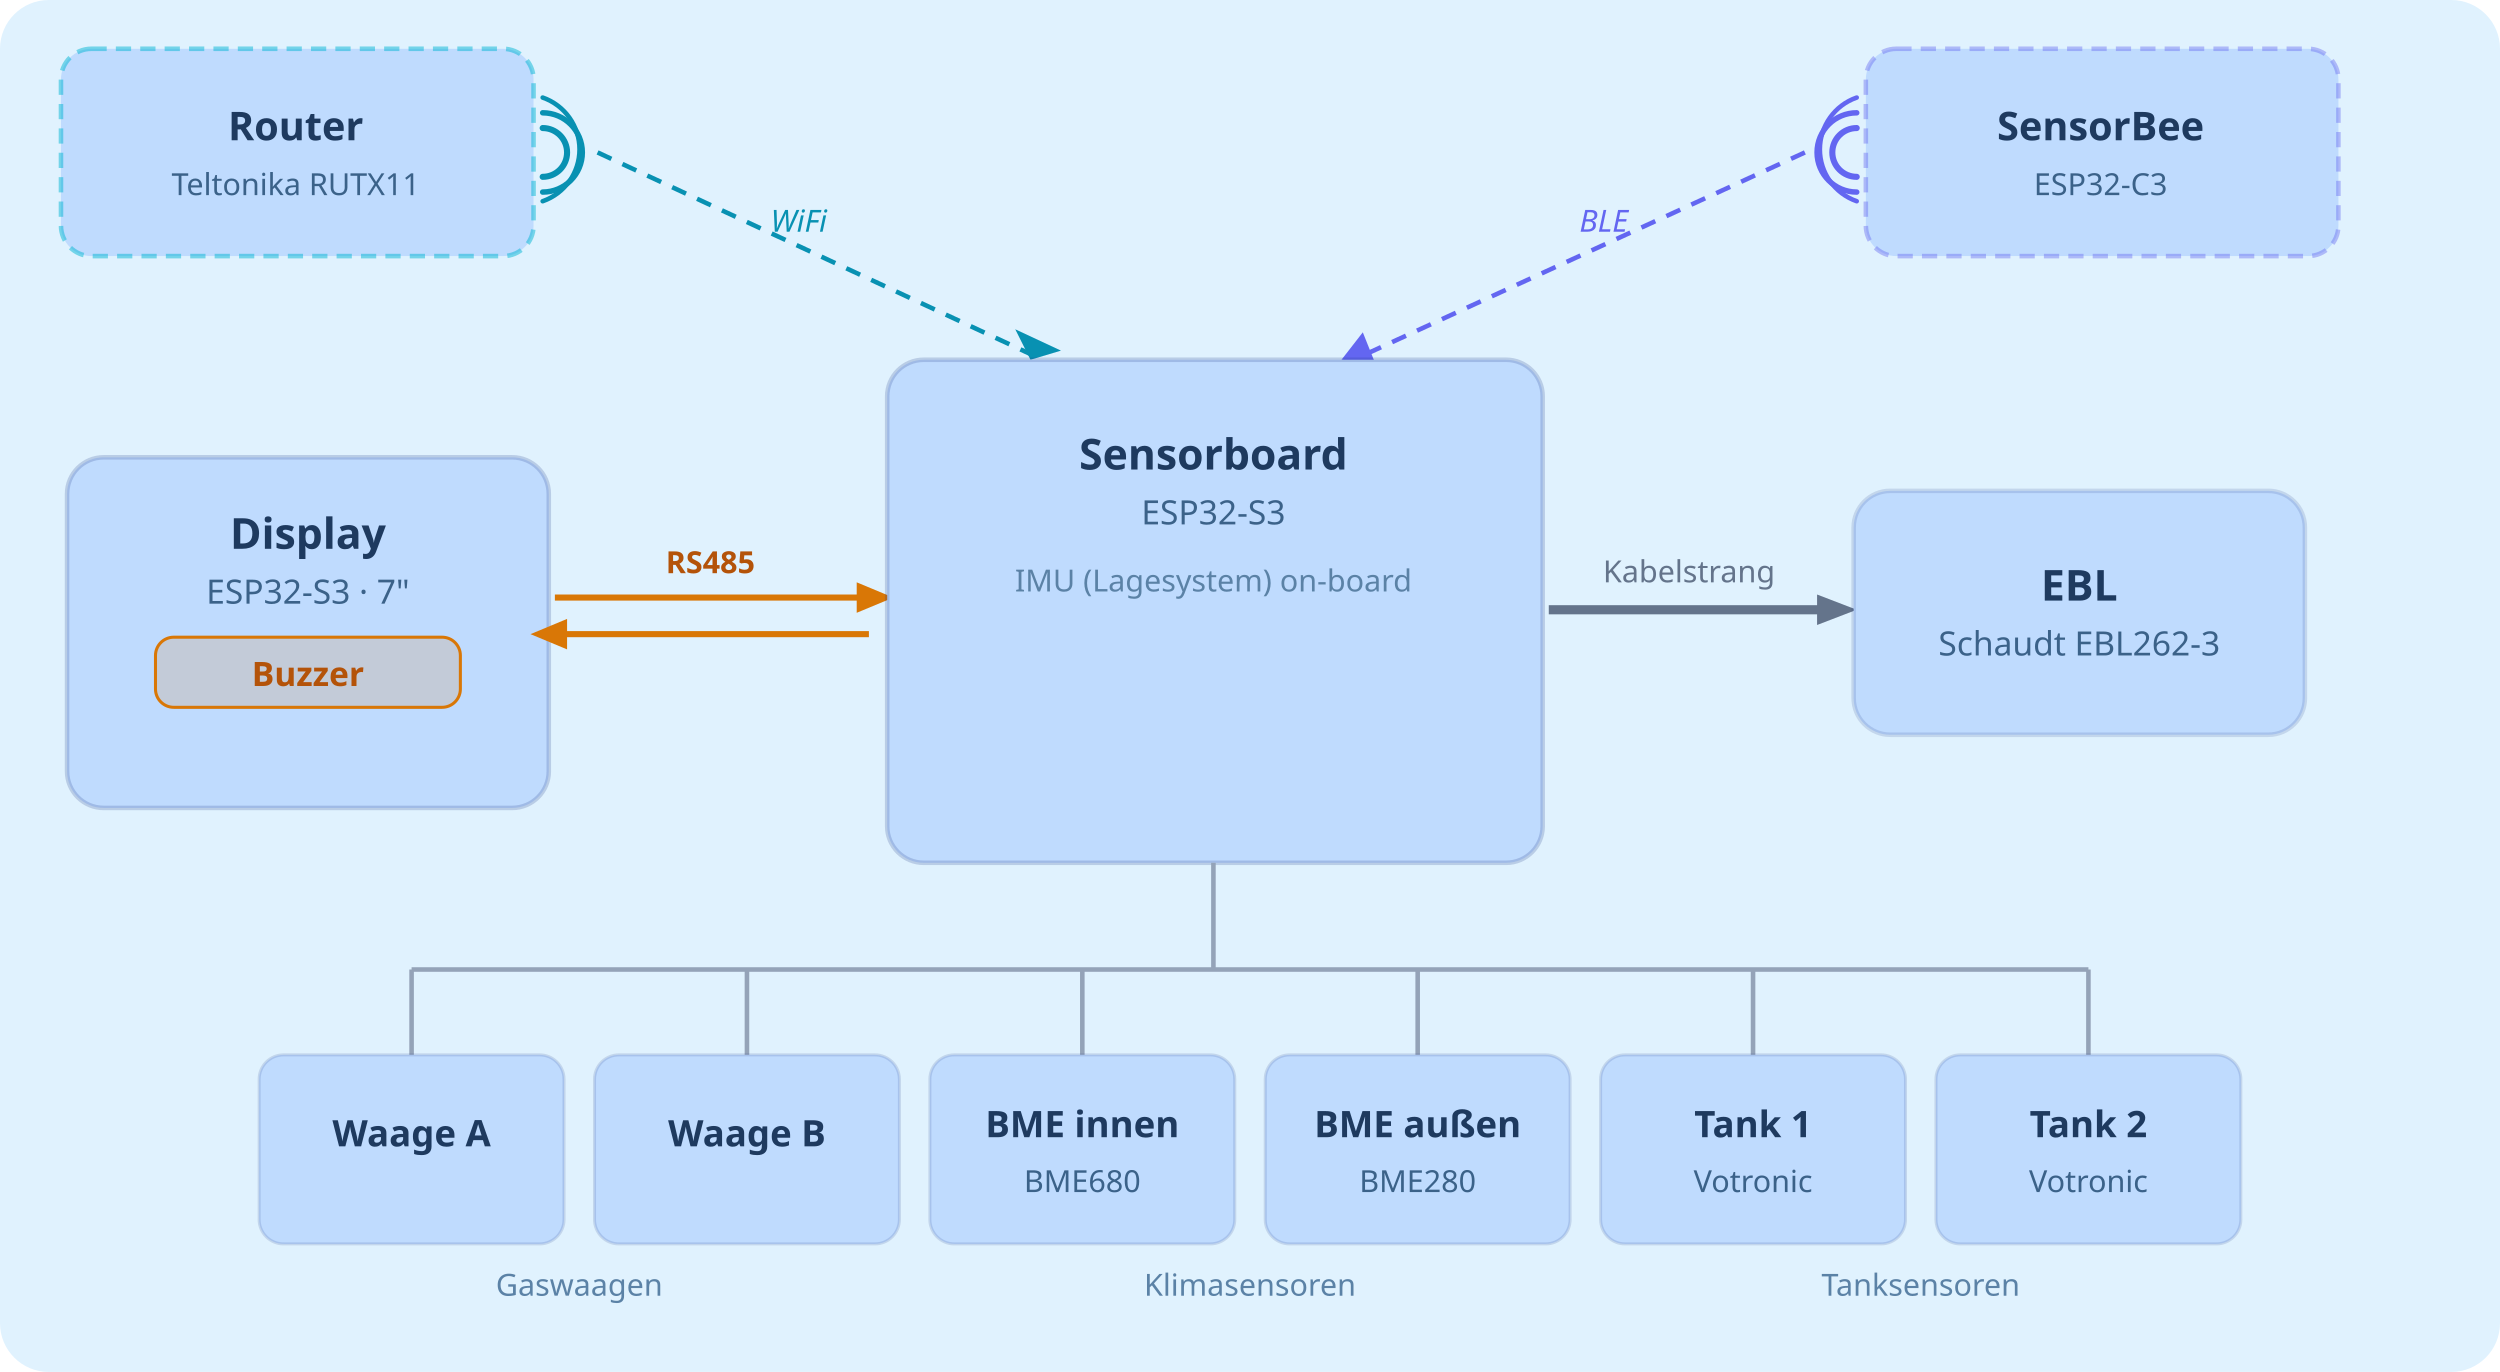
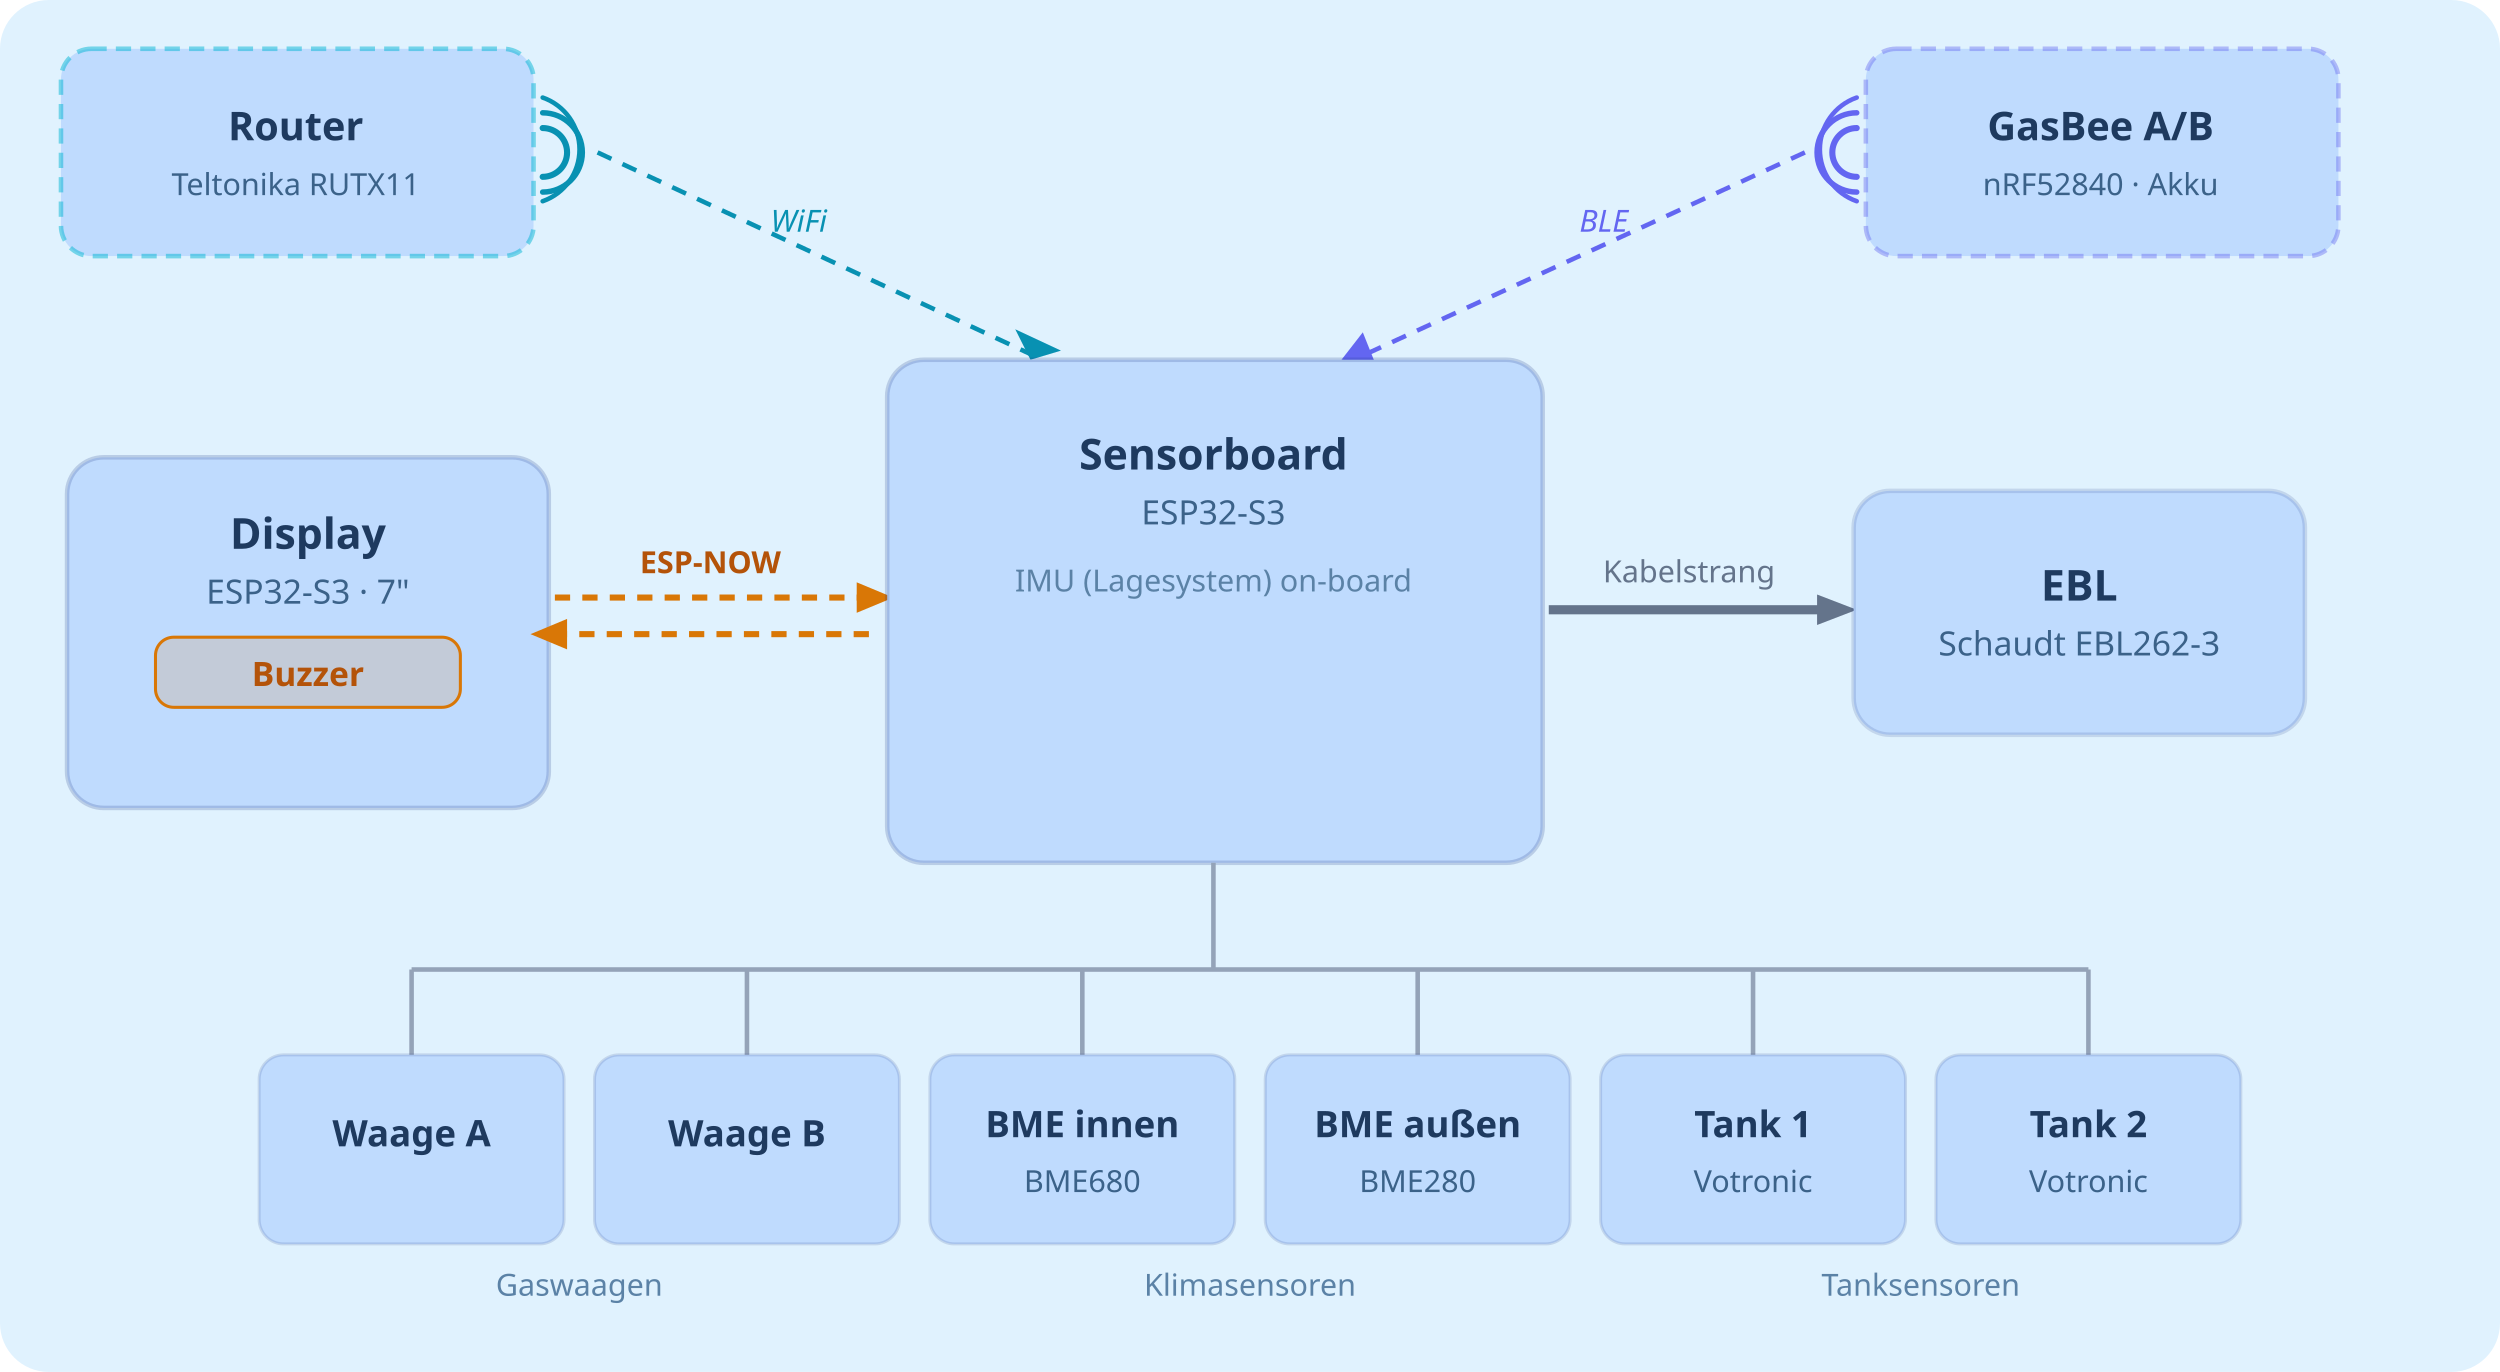
<svg xmlns="http://www.w3.org/2000/svg" viewBox="0 0 820 450" font-family="system-ui,sans-serif">
  <rect width="100%" height="100%" fill="#e0f2fe" rx="16" />
  <rect x="20" y="16" width="155" height="68" rx="10" fill="#bfdbfe" stroke="rgba(6,182,212,0.5)" stroke-width="1.5" stroke-dasharray="5,3" />
  <text x="97" y="46" text-anchor="middle" fill="#1e3a5f" font-size="13" font-weight="bold">Router</text>
  <text x="97" y="64" text-anchor="middle" fill="#3b6289" font-size="10">Teltonika RUTX11</text>
  <path d="M 178,32 A 18,18 0 0,1 178,66" fill="none" stroke="#0891b2" stroke-width="1.5" stroke-linecap="round" />
  <path d="M 178,37 A 13,13 0 0,1 178,63" fill="none" stroke="#0891b2" stroke-width="1.8" stroke-linecap="round" />
  <path d="M 178,42 A 8,8 0 0,1 178,58" fill="none" stroke="#0891b2" stroke-width="2" stroke-linecap="round" />
  <line x1="196" y1="50" x2="342" y2="118" stroke="#0891b2" stroke-width="1.5" stroke-dasharray="5,4" />
  <polygon points="338,118 333,108 348,115" fill="#0891b2" />
  <text x="262" y="76" text-anchor="middle" fill="#0891b2" font-size="10" font-style="italic">WiFi</text>
  <rect x="612" y="16" width="155" height="68" rx="10" fill="#bfdbfe" stroke="rgba(99,102,241,0.4)" stroke-width="1.5" stroke-dasharray="5,3" />
-   <text x="689" y="46" text-anchor="middle" fill="#1e3a5f" font-size="13" font-weight="bold">SensorBee</text>
-   <text x="689" y="64" text-anchor="middle" fill="#3b6289" font-size="10">ESP32-C3</text>
+   <text x="689" y="46" text-anchor="middle" fill="#1e3a5f" font-size="13" font-weight="bold">GasBee A/B</text>
+   <text x="689" y="64" text-anchor="middle" fill="#3b6289" font-size="10">nRF52840 · Akku</text>
  <path d="M 609,32 A 18,18 0 0,0 609,66" fill="none" stroke="#6366f1" stroke-width="1.5" stroke-linecap="round" />
  <path d="M 609,37 A 13,13 0 0,0 609,63" fill="none" stroke="#6366f1" stroke-width="1.8" stroke-linecap="round" />
  <path d="M 609,42 A 8,8 0 0,0 609,58" fill="none" stroke="#6366f1" stroke-width="2" stroke-linecap="round" />
  <line x1="592" y1="50" x2="444" y2="118" stroke="#6366f1" stroke-width="1.5" stroke-dasharray="5,4" />
  <polygon points="440,118 447,109 451,119" fill="#6366f1" />
  <text x="526" y="76" text-anchor="middle" fill="#6366f1" font-size="10" font-style="italic">BLE</text>
  <rect x="22" y="150" width="158" height="115" rx="12" fill="#bfdbfe" stroke="rgba(30,58,138,0.2)" stroke-width="1.5" />
  <text x="101" y="180" text-anchor="middle" fill="#1e3a5f" font-size="14" font-weight="bold">Display</text>
  <text x="101" y="198" text-anchor="middle" fill="#3b6289" font-size="11">ESP32-S3 · 7"</text>
  <rect x="51" y="209" width="100" height="23" rx="6" fill="rgba(217,119,6,0.15)" stroke="#d97706" stroke-width="1" />
  <text x="101" y="225" text-anchor="middle" fill="#b45309" font-size="11" font-weight="600">Buzzer</text>
-   <line x1="182" y1="196" x2="285" y2="196" stroke="#d97706" stroke-width="2" />
+   <line x1="182" y1="196" x2="285" y2="196" stroke="#d97706" stroke-width="2" stroke-dasharray="5,4" />
  <polygon points="281,191 293,196 281,201" fill="#d97706" />
-   <line x1="285" y1="208" x2="182" y2="208" stroke="#d97706" stroke-width="2" />
+   <line x1="285" y1="208" x2="182" y2="208" stroke="#d97706" stroke-width="2" stroke-dasharray="5,4" />
  <polygon points="186,203 174,208 186,213" fill="#d97706" />
-   <text x="233" y="188" text-anchor="middle" fill="#b45309" font-size="10" font-weight="600">RS485</text>
+   <text x="233" y="188" text-anchor="middle" fill="#b45309" font-size="10" font-weight="600">ESP-NOW</text>
  <rect x="291" y="118" width="215" height="165" rx="12" fill="#bfdbfe" stroke="rgba(30,58,138,0.2)" stroke-width="1.5" />
  <text x="398" y="154" text-anchor="middle" fill="#1e3a5f" font-size="14" font-weight="bold">Sensorboard</text>
  <text x="398" y="172" text-anchor="middle" fill="#3b6289" font-size="11">ESP32-S3</text>
  <text x="398" y="194" text-anchor="middle" fill="#5b82a6" font-size="10">IMU (Lagesystem) on-board</text>
  <line x1="508" y1="200" x2="600" y2="200" stroke="#64748b" stroke-width="3" />
  <polygon points="596,195 609,200 596,205" fill="#64748b" />
  <text x="554" y="191" text-anchor="middle" fill="#64748b" font-size="10">Kabelstrang</text>
  <rect x="608" y="161" width="148" height="80" rx="12" fill="#bfdbfe" stroke="rgba(30,58,138,0.15)" stroke-width="1.5" />
  <text x="682" y="197" text-anchor="middle" fill="#1e3a5f" font-size="14" font-weight="bold">EBL</text>
  <text x="682" y="215" text-anchor="middle" fill="#3b6289" font-size="11">Schaudt EBL262-3</text>
  <line x1="398" y1="283" x2="398" y2="318" stroke="#94a3b8" stroke-width="1.5" />
  <line x1="135" y1="318" x2="685" y2="318" stroke="#94a3b8" stroke-width="1.5" />
  <line x1="135" y1="318" x2="135" y2="346" stroke="#94a3b8" stroke-width="1.5" />
  <rect x="85" y="346" width="100" height="62" rx="8" fill="#bfdbfe" stroke="rgba(30,58,138,0.15)" stroke-width="1" />
  <text x="135" y="376" text-anchor="middle" fill="#1e3a5f" font-size="12" font-weight="600">Waage A</text>
  <line x1="245" y1="318" x2="245" y2="346" stroke="#94a3b8" stroke-width="1.5" />
  <rect x="195" y="346" width="100" height="62" rx="8" fill="#bfdbfe" stroke="rgba(30,58,138,0.15)" stroke-width="1" />
  <text x="245" y="376" text-anchor="middle" fill="#1e3a5f" font-size="12" font-weight="600">Waage B</text>
  <line x1="355" y1="318" x2="355" y2="346" stroke="#94a3b8" stroke-width="1.5" />
  <rect x="305" y="346" width="100" height="62" rx="8" fill="#bfdbfe" stroke="rgba(30,58,138,0.15)" stroke-width="1" />
  <text x="355" y="373" text-anchor="middle" fill="#1e3a5f" font-size="12" font-weight="600">BME innen</text>
  <text x="355" y="391" text-anchor="middle" fill="#3b6289" font-size="10">BME680</text>
  <line x1="465" y1="318" x2="465" y2="346" stroke="#94a3b8" stroke-width="1.5" />
  <rect x="415" y="346" width="100" height="62" rx="8" fill="#bfdbfe" stroke="rgba(30,58,138,0.15)" stroke-width="1" />
  <text x="465" y="373" text-anchor="middle" fill="#1e3a5f" font-size="12" font-weight="600">BME außen</text>
  <text x="465" y="391" text-anchor="middle" fill="#3b6289" font-size="10">BME280</text>
  <line x1="575" y1="318" x2="575" y2="346" stroke="#94a3b8" stroke-width="1.5" />
  <rect x="525" y="346" width="100" height="62" rx="8" fill="#bfdbfe" stroke="rgba(30,58,138,0.15)" stroke-width="1" />
  <text x="575" y="373" text-anchor="middle" fill="#1e3a5f" font-size="12" font-weight="600">Tank 1</text>
  <text x="575" y="391" text-anchor="middle" fill="#3b6289" font-size="10">Votronic</text>
  <line x1="685" y1="318" x2="685" y2="346" stroke="#94a3b8" stroke-width="1.5" />
  <rect x="635" y="346" width="100" height="62" rx="8" fill="#bfdbfe" stroke="rgba(30,58,138,0.15)" stroke-width="1" />
  <text x="685" y="373" text-anchor="middle" fill="#1e3a5f" font-size="12" font-weight="600">Tank 2</text>
  <text x="685" y="391" text-anchor="middle" fill="#3b6289" font-size="10">Votronic</text>
  <text x="190" y="425" text-anchor="middle" fill="#5b82a6" font-size="10">Gaswaagen</text>
  <text x="410" y="425" text-anchor="middle" fill="#5b82a6" font-size="10">Klimasensoren</text>
  <text x="630" y="425" text-anchor="middle" fill="#5b82a6" font-size="10">Tanksensoren</text>
</svg>
